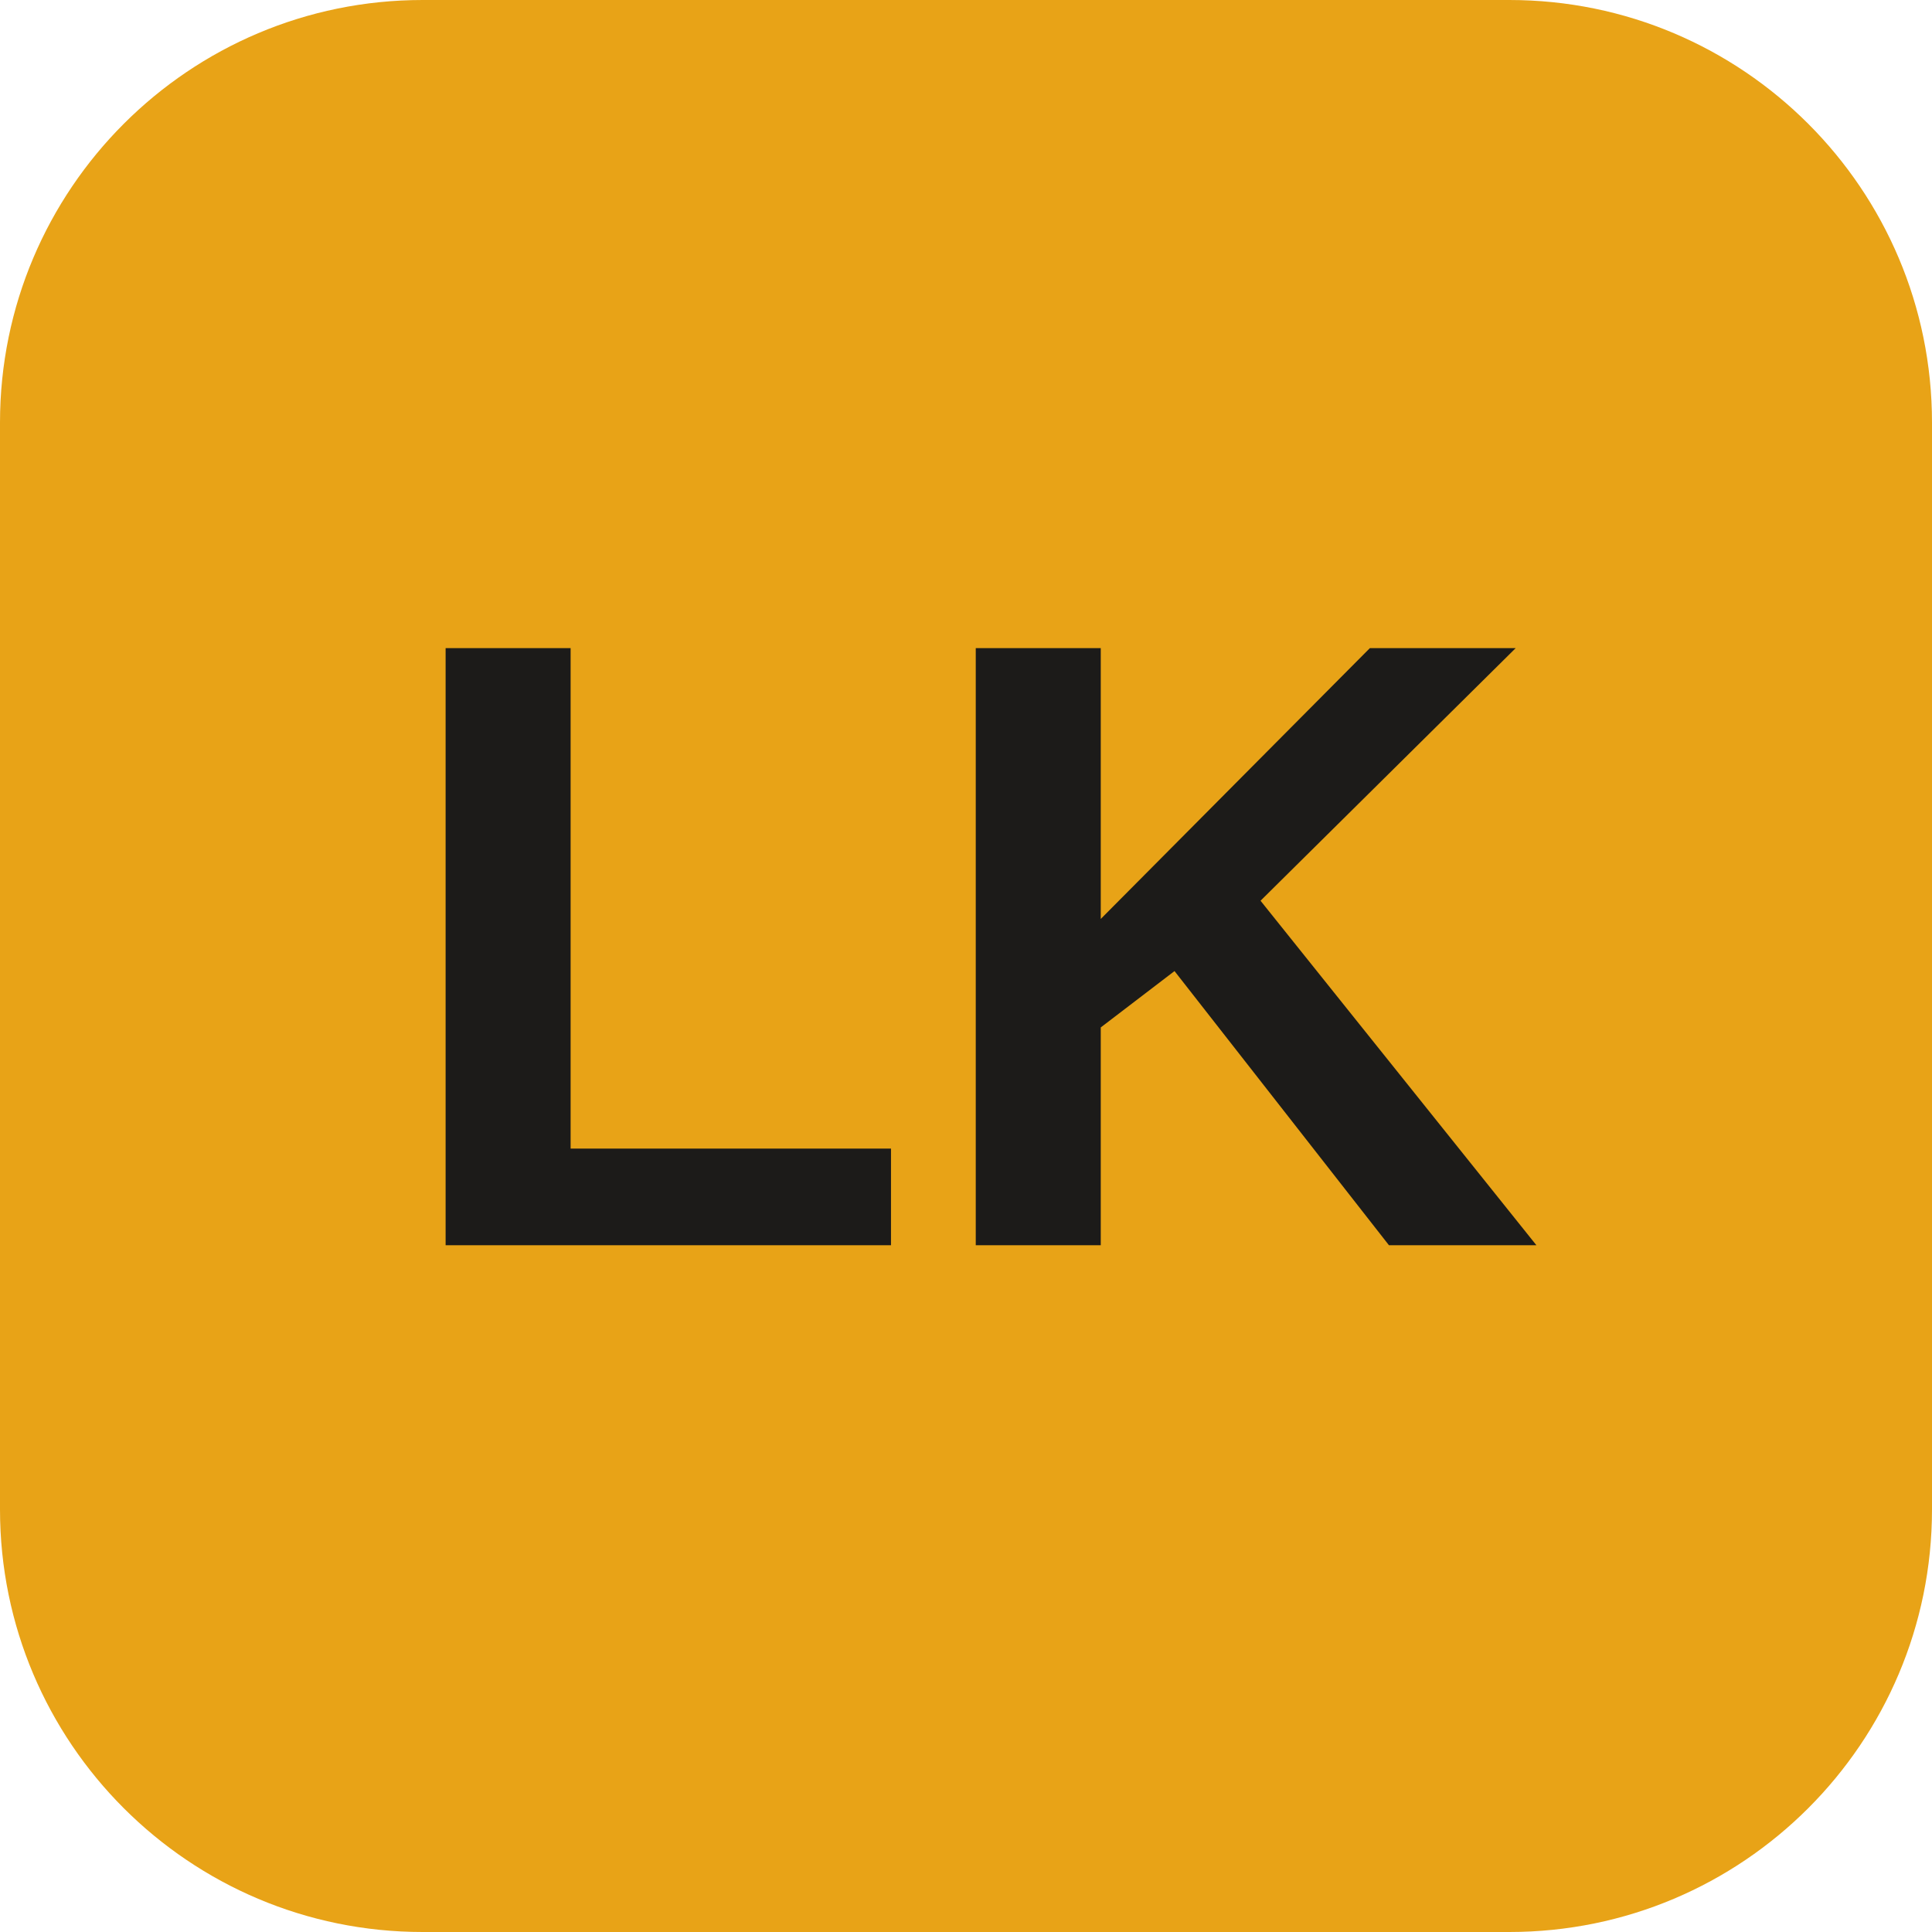
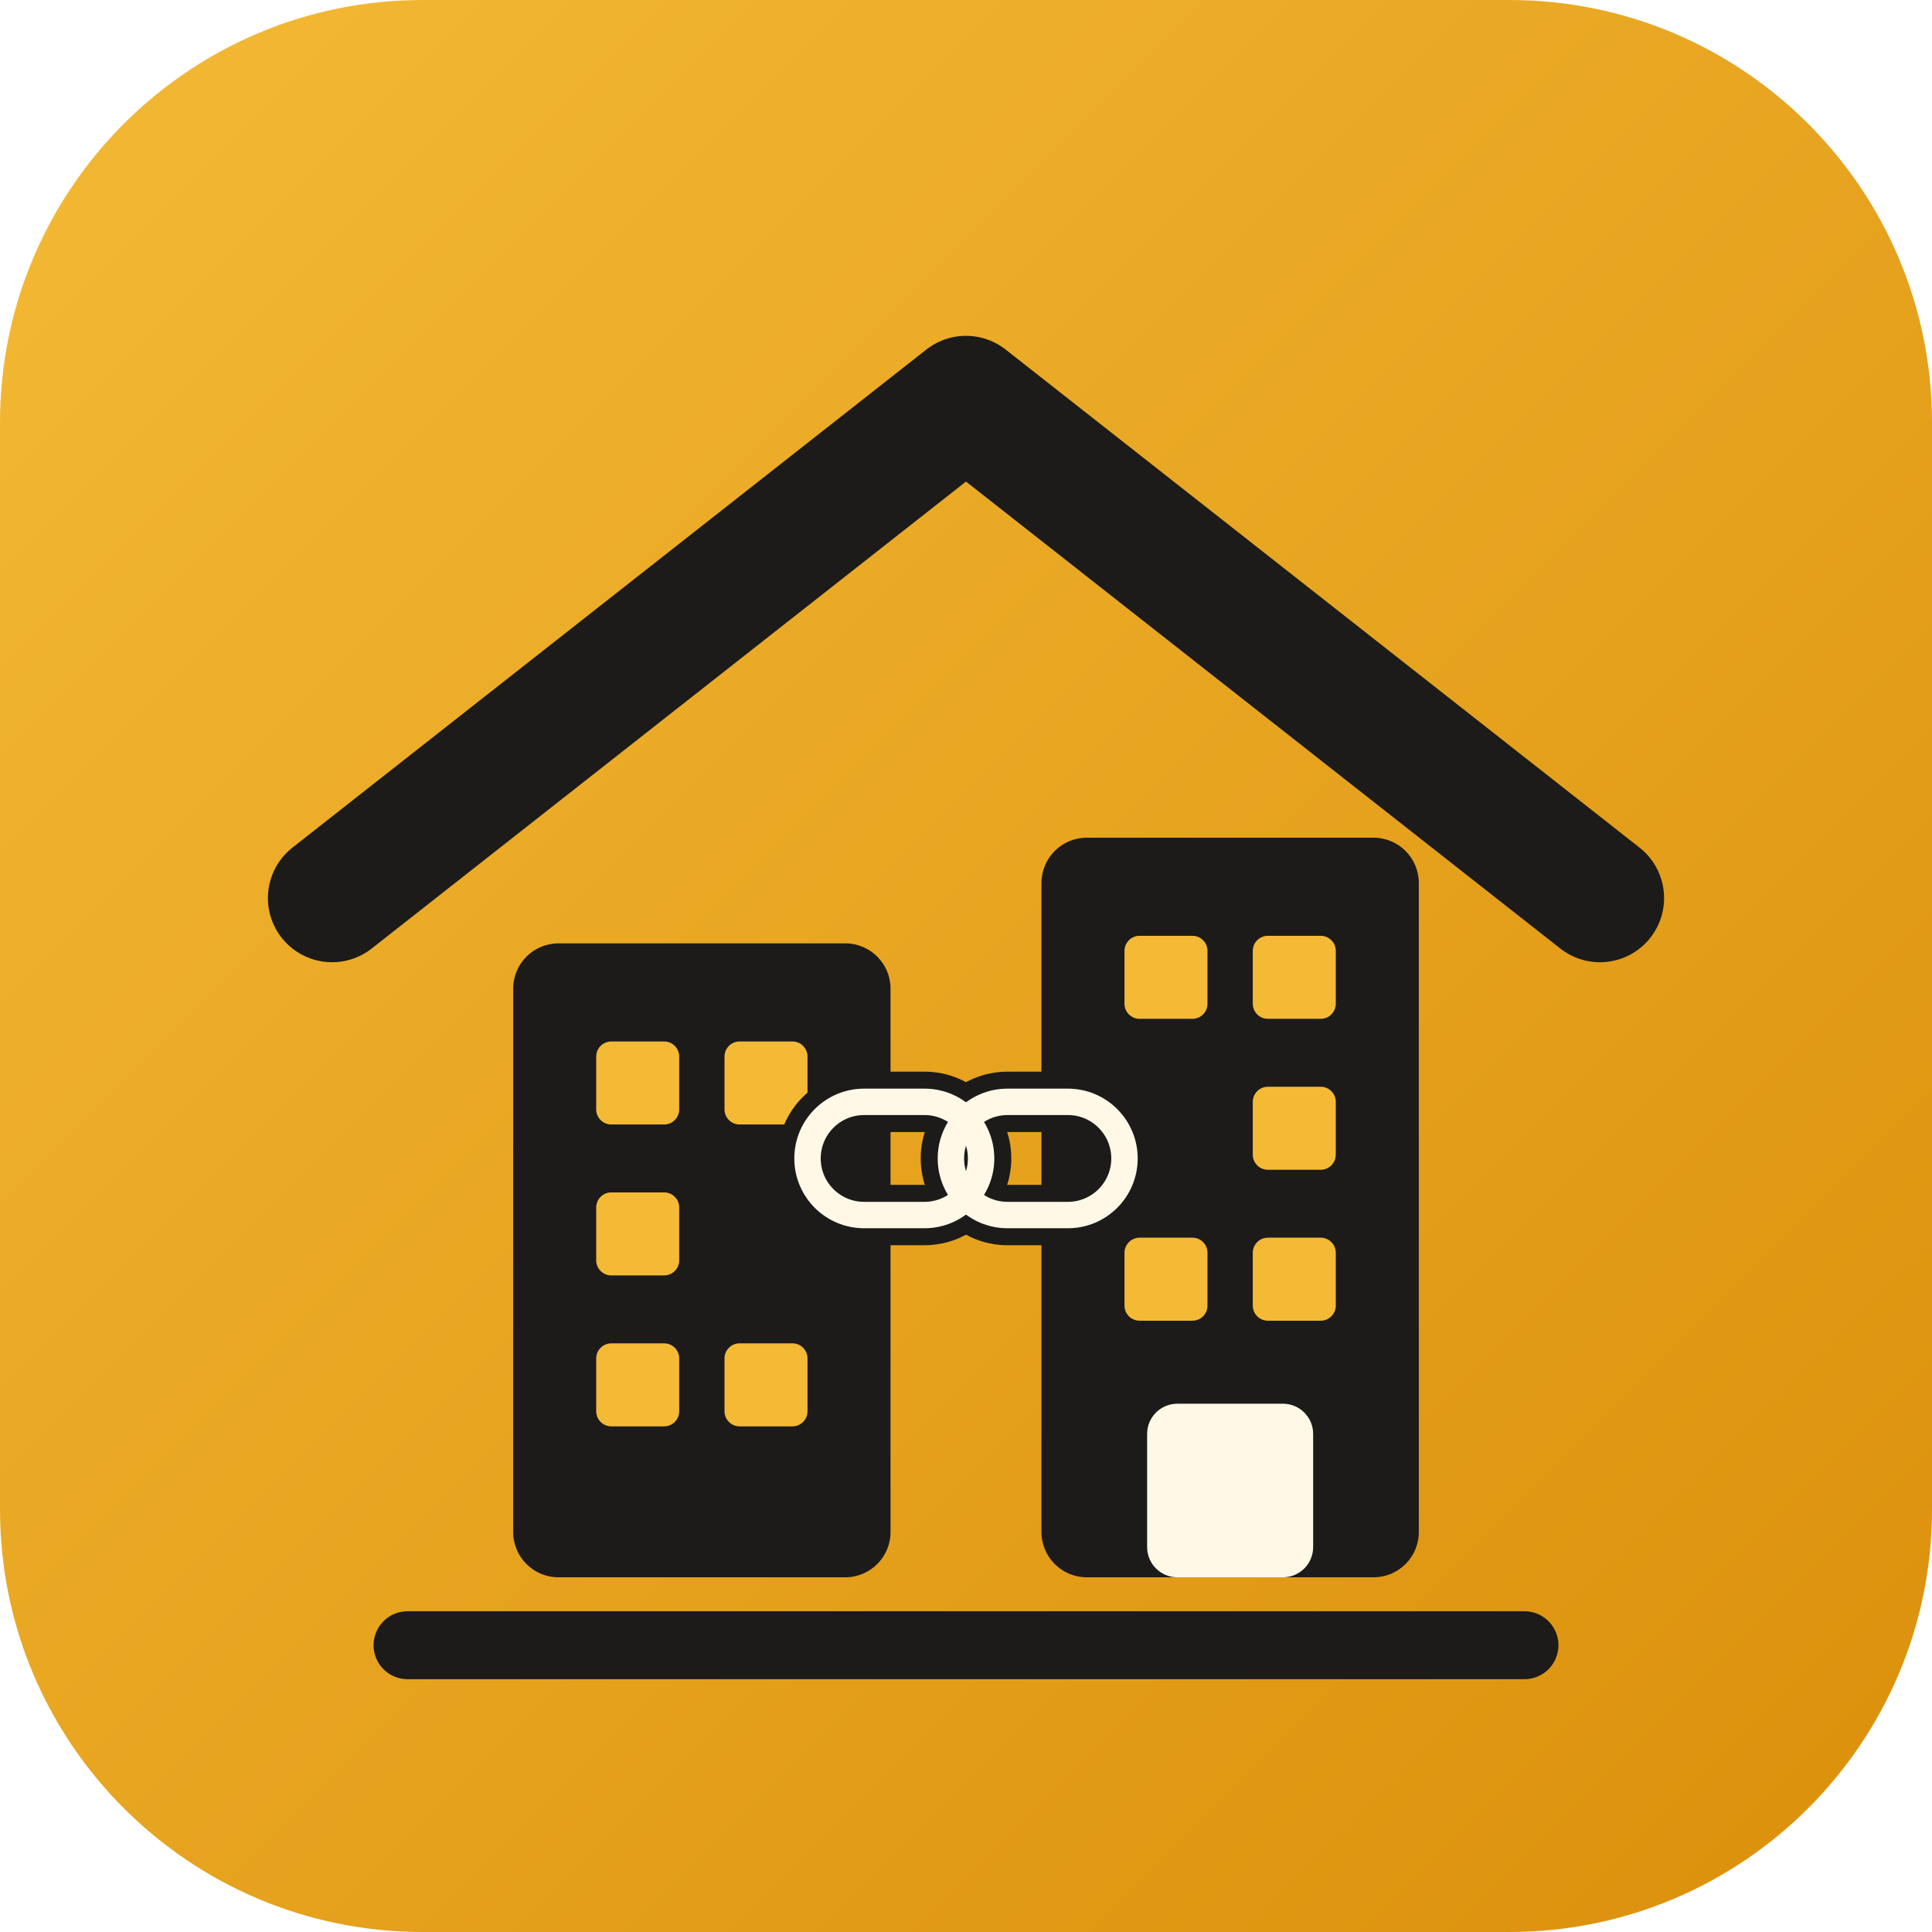
- <svg xmlns="http://www.w3.org/2000/svg" viewBox="0 0 512 512">
-   <rect width="512" height="512" rx="112" fill="#E8A317" />
-   <text x="256" y="330" font-family="Arial, Helvetica, sans-serif" font-size="230" font-weight="700" text-anchor="middle" fill="#1C1B19">LK</text>
+ <svg xmlns="http://www.w3.org/2000/svg" viewBox="0 0 512 512" role="img" aria-label="BUILDMATE">
+   <defs>
+     <linearGradient id="bm-bg" x1="0" y1="0" x2="1" y2="1">
+       <stop offset="0" stop-color="#F4BA35" />
+       <stop offset="1" stop-color="#DB8F0B" />
+     </linearGradient>
+   </defs>
+   <rect width="512" height="512" rx="112" fill="url(#bm-bg)" />
+   <path d="M88 238 L256 106 L424 238" fill="none" stroke="#1C1B19" stroke-width="34" stroke-linecap="round" stroke-linejoin="round" />
+   <rect x="136" y="250" width="100" height="168" rx="12" fill="#1C1B19" />
+   <rect x="276" y="222" width="100" height="196" rx="12" fill="#1C1B19" />
+   <g fill="#F4BA35">
+     <rect x="158" y="276" width="22" height="22" rx="4" />
+     <rect x="192" y="276" width="22" height="22" rx="4" />
+     <rect x="158" y="316" width="22" height="22" rx="4" />
+     <rect x="158" y="356" width="22" height="22" rx="4" />
+     <rect x="192" y="356" width="22" height="22" rx="4" />
+     <rect x="298" y="248" width="22" height="22" rx="4" />
+     <rect x="332" y="248" width="22" height="22" rx="4" />
+     <rect x="332" y="288" width="22" height="22" rx="4" />
+     <rect x="298" y="328" width="22" height="22" rx="4" />
+     <rect x="332" y="328" width="22" height="22" rx="4" />
+   </g>
+   <g fill="none" stroke-linecap="round">
+     <rect x="214" y="292" width="46" height="30" rx="15" stroke="#1C1B19" stroke-width="16" />
+     <rect x="252" y="292" width="46" height="30" rx="15" stroke="#1C1B19" stroke-width="16" />
+     <rect x="214" y="292" width="46" height="30" rx="15" stroke="#FFF8E7" stroke-width="7" />
+     <rect x="252" y="292" width="46" height="30" rx="15" stroke="#FFF8E7" stroke-width="7" />
+   </g>
+   <rect x="304" y="372" width="44" height="46" rx="8" fill="#FFF8E7" />
+   <path d="M108 436 L404 436" stroke="#1C1B19" stroke-width="18" stroke-linecap="round" />
</svg>
